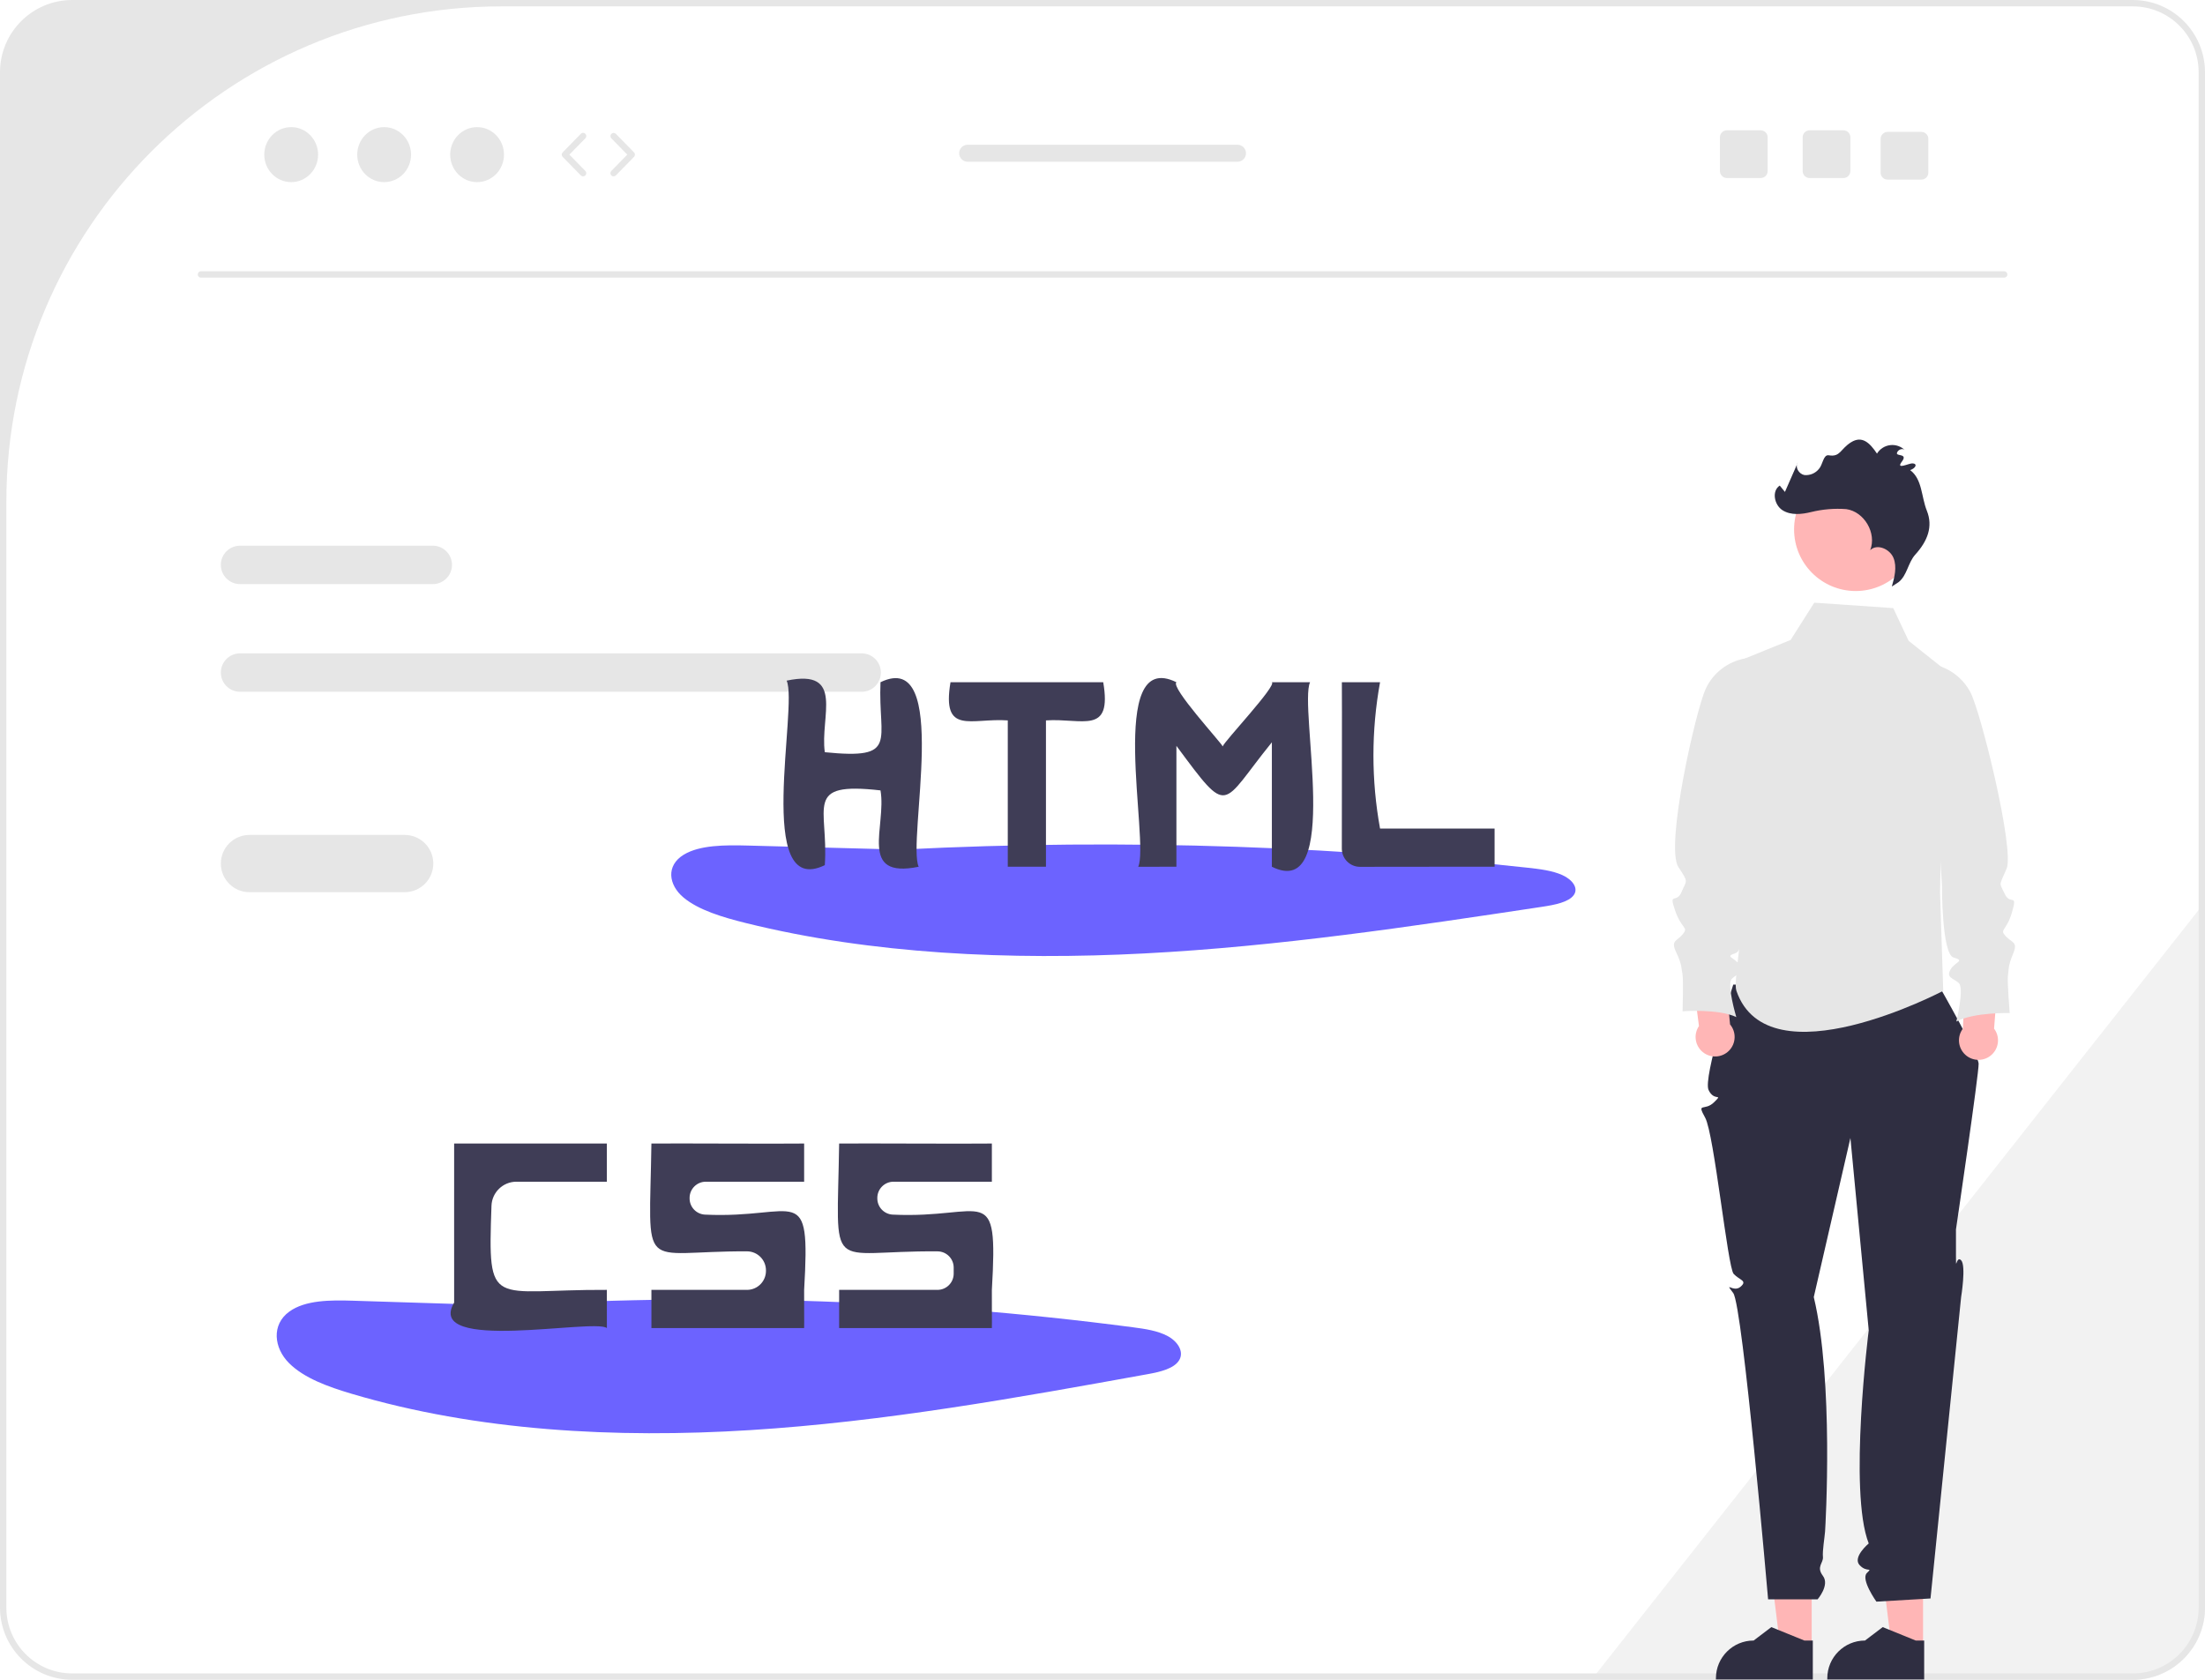
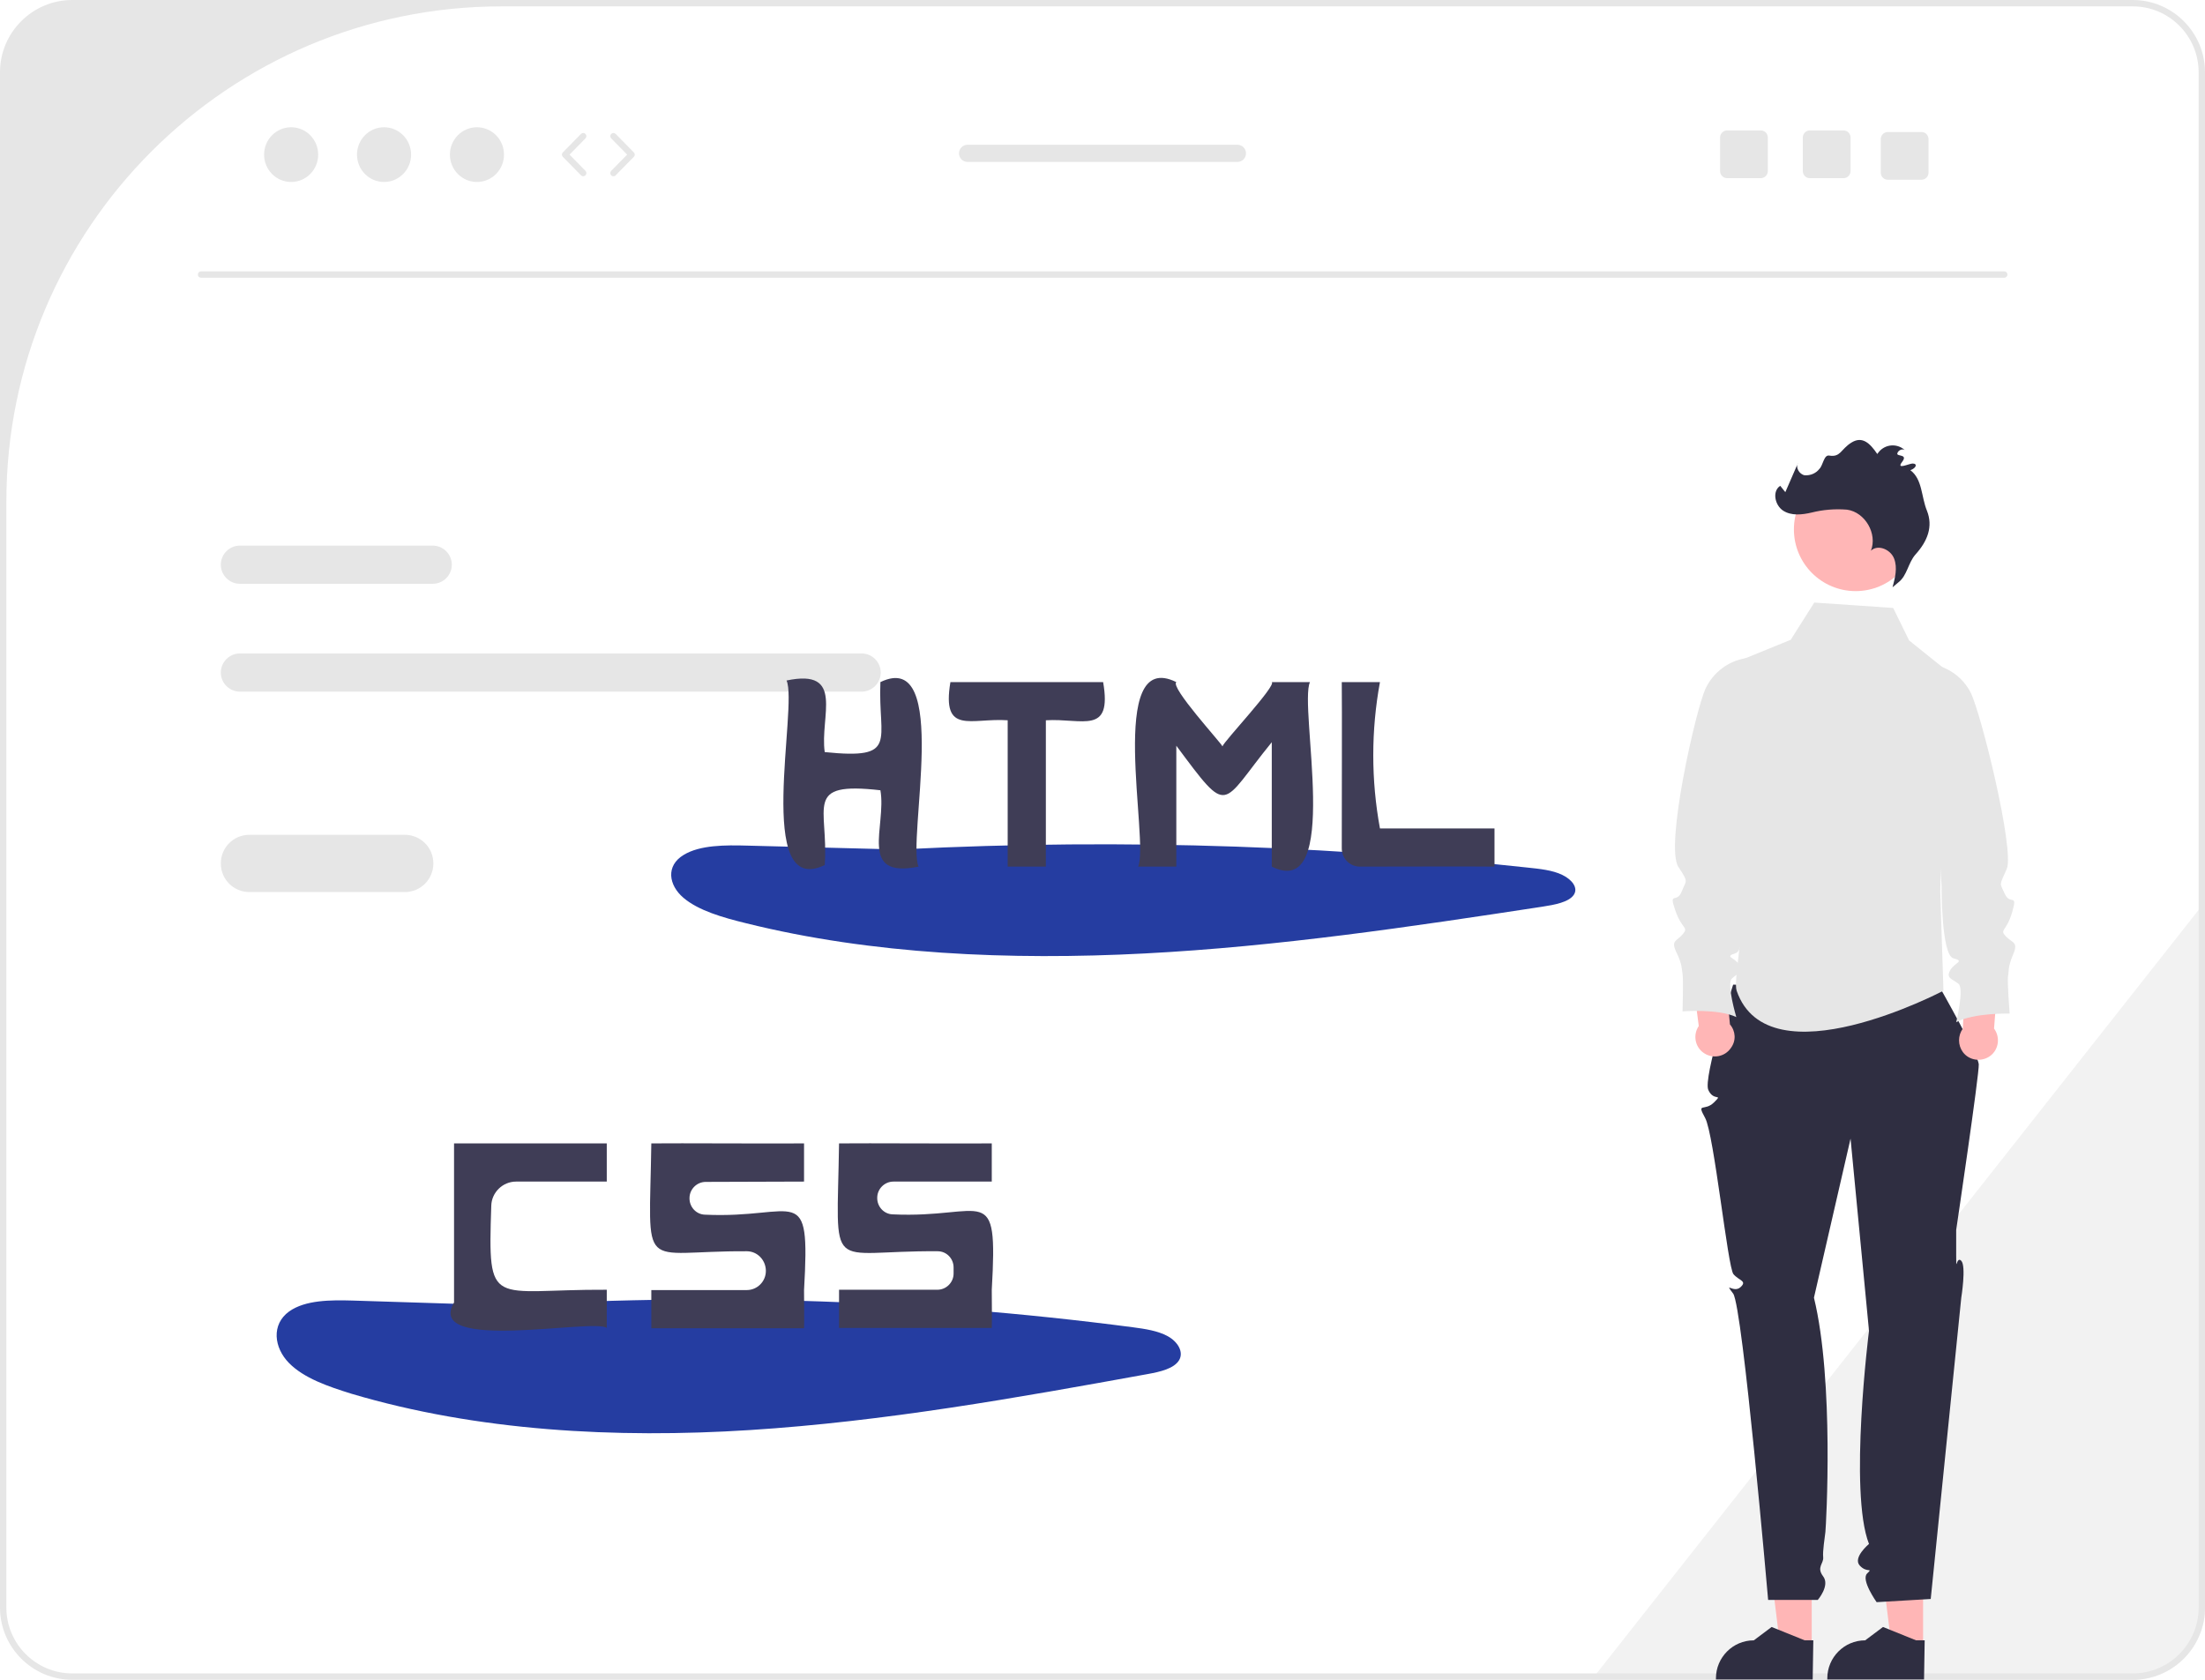
- <svg xmlns="http://www.w3.org/2000/svg" data-name="Layer 1" width="693" height="528" viewBox="0 0 693 528">
-   <path d="M946.5,469.5V691.31A22.717,22.717,0,0,1,923.81,714H753.67l1.58-2L944.5,472.04Z" transform="translate(-253.5 -186)" fill="#f2f2f2" />
-   <path d="M524.312,391.368H328.943a6.036,6.036,0,0,0,0,12.072H524.312a6.036,6.036,0,0,0,0-12.072Z" transform="translate(-253.5 -186)" fill="#e6e6e6" />
-   <path d="M389.518,357.524H328.943a6.036,6.036,0,0,0,0,12.072h60.575a6.036,6.036,0,0,0,0-12.072Z" transform="translate(-253.5 -186)" fill="#e6e6e6" />
-   <path d="M923.81,186H276.19a22.717,22.717,0,0,0-22.69,22.69V691.31A22.717,22.717,0,0,0,276.19,714H923.81a22.717,22.717,0,0,0,22.69-22.69V208.69A22.717,22.717,0,0,0,923.81,186ZM944.5,691.31A20.69,20.69,0,0,1,923.81,712H276.19a20.69,20.69,0,0,1-20.69-20.69V343.676A155.676,155.676,0,0,1,411.176,188H923.81a20.69,20.69,0,0,1,20.69,20.69Z" transform="translate(-253.5 -186)" fill="#e6e6e6" />
-   <path d="M883.39,273.269H316.66a1,1,0,0,1,0-2H883.39a1,1,0,0,1,0,2Z" transform="translate(-253.5 -186)" fill="#e6e6e6" />
-   <ellipse cx="91.515" cy="48.603" rx="8.457" ry="8.645" fill="#e6e6e6" />
-   <ellipse cx="120.729" cy="48.603" rx="8.457" ry="8.645" fill="#e6e6e6" />
-   <ellipse cx="149.942" cy="48.603" rx="8.457" ry="8.645" fill="#e6e6e6" />
-   <path d="M436.754,241.436a.997.997,0,0,1-.715-.301l-5.706-5.833a1.0 1,0,0,1,0-1.398l5.706-5.833a1,1,0,1,1,1.43,1.398l-5.022,5.133,5.022,5.134a1,1,0,0,1-.715,1.699Z" transform="translate(-253.5 -186)" fill="#e6e6e6" />
-   <path d="M446.342,241.436a1,1,0,0,1-.715-1.699l5.021-5.134-5.021-5.133a1,1,0,0,1,1.43-1.398l5.706,5.833a1.0 1,0,0,1,0,1.398l-5.706,5.833A.997.997,0,0,1,446.342,241.436Z" transform="translate(-253.5 -186)" fill="#e6e6e6" />
-   <path d="M832.852,226.959h-10.61a2.189,2.189,0,0,0-2.19,2.19v10.62a2.189,2.189,0,0,0,2.19,2.19h10.61a2.198,2.198,0,0,0,2.2-2.19v-10.62A2.198,2.198,0,0,0,832.852,226.959Z" transform="translate(-253.5 -186)" fill="#e6e6e6" />
-   <path d="M806.852,226.959h-10.61a2.189,2.189,0,0,0-2.19,2.19v10.62a2.189,2.189,0,0,0,2.19,2.19h10.61a2.198,2.198,0,0,0,2.2-2.19v-10.62A2.198,2.198,0,0,0,806.852,226.959Z" transform="translate(-253.5 -186)" fill="#e6e6e6" />
-   <path d="M857.352,227.459h-10.61a2.189,2.189,0,0,0-2.19,2.19v10.62a2.189,2.189,0,0,0,2.19,2.19h10.61a2.198,2.198,0,0,0,2.2-2.19v-10.62A2.198,2.198,0,0,0,857.352,227.459Z" transform="translate(-253.5 -186)" fill="#e6e6e6" />
-   <path d="M642.43,231.499h-84.81a2.67,2.67,0,1,0,0,5.34h84.81a2.67,2.67,0,0,0,0-5.34Z" transform="translate(-253.5 -186)" fill="#e6e6e6" />
-   <path d="M415.107,596.446l-50.717-1.603c-7.034-.222-14.944-.211-19.962,3.424-5.694,4.126-4.832,11.435-.104,16.176s12.277,7.45,19.686,9.652c39.364,11.7,82.929,14.075,125.229,11.428s83.73-10.131,124.955-17.59c3.91-.707,8.341-1.725,9.936-4.446,1.542-2.632-.476-5.807-3.611-7.508s-7.109-2.275-10.943-2.781a1027.708,1027.708,0,0,0-209.501-5.976" transform="translate(-253.5 -186)" fill="#6c63ff" />
-   <path d="M506.23,557.44v-12c-8.708.123-39.87-.089-48,0-.605,41.941-4.313,33.725,30.048,33.888a5.975,5.975,0,0,1,5.952,5.967l0,.18a5.965,5.965,0,0,1-5.965,5.965H458.23v12h48c.067-.04-.049-11.587 0-12,2.03-34.765-1.986-22.261-31.166-23.656a5.095,5.095,0,0,1-4.835-5.095l0-.15a5.1,5.1,0,0,1,5.1-5.1Z" transform="translate(-253.5 -186)" fill="#3f3d56" />
-   <path d="M565.23,557.44v-12c-8.708.123-39.87-.089-48,0-.61,42.305-4.378,33.579,30.952,33.895a5.1,5.1,0,0,1,5.048,5.1c-0.0.63-0,1.275-0,1.907a5.099,5.099,0,0,1-5.1,5.098H517.23v12h48c.067-.04-.049-11.587 0-12,2.03-34.765-1.986-22.261-31.166-23.656a5.095,5.095,0,0,1-4.835-5.095l0-.15a5.1,5.1,0,0,1,5.1-5.1Z" transform="translate(-253.5 -186)" fill="#3f3d56" />
-   <path d="M444.23,557.44v-12h-48c-.034,10.703.025,39.032-0,50-9.409,15.929,44.042,4.901,48.003,8.004C444.23,603.44,444.23,591.44,444.23,591.44c-36.521-.191-37.439,6.646-36.264-26.43a7.844,7.844,0,0,1,7.834-7.571C426.358,557.44,444.23,557.44,444.23,557.44Z" transform="translate(-253.5 -186)" fill="#3f3d56" />
-   <path d="M539.107,453.112l-50.717-1.336c-7.034-.185-14.944-.176-19.962,2.854-5.694,3.439-4.832,9.532-.104,13.484s12.277,6.21,19.686,8.046c39.364,9.753,82.929,11.733,125.229,9.526s83.73-8.445,124.955-14.663c3.91-.59,8.341-1.438,9.936-3.706,1.542-2.194-.476-4.84-3.611-6.258s-7.109-1.896-10.943-2.318a1231.445,1231.445,0,0,0-209.501-4.981" transform="translate(-253.5 -186)" fill="#6c63ff" />
-   <path d="M530.23,400.44c-.817,18.526,5.992,24.358-17.501,21.998-1.587-11.052,6.462-26.39-11.999-22.496,3.698,8.018-10.303,68.844,11.996,57.995,1.252-18.275-7.002-26.29,17.504-23.494,1.965,11.297-7.207,27.921,11.999,23.996C538.531,450.417,552.532,389.596,530.23,400.44Z" transform="translate(-253.5 -186)" fill="#3f3d56" />
-   <path d="M653.23,400.44c1.647,1.017-15.09,18.724-15.452,20.175-.502-1.238-16.477-18.562-14.548-20.174-22.23-10.985-8.375,50.195-12.004,58.002.004-.003,12.004-.003,12.004-.003V420.442c16.867,22.75,13.735,18.922,30-1.117L653.23,458.44c22.229,10.989,8.376-50.199,12.004-58.003C665.23,400.44,653.23,400.44,653.23,400.44Z" transform="translate(-253.5 -186)" fill="#3f3d56" />
-   <path d="M600.23,400.44h-48c-2.82,16.822,6.505,11.18,18.002,12L570.23,458.44h12v-46C593.673,411.662,603.086,417.188,600.23,400.44Z" transform="translate(-253.5 -186)" fill="#3f3d56" />
-   <path d="M687.23,446.44a128.279,128.279,0,0,1,0-46h-12c.069,7.603-.021,38.282-.014,52.312a5.71,5.71,0,0,0,5.706,5.713c12.09.016,35.17-.073,42.309-.024L723.23,446.44Z" transform="translate(-253.5 -186)" fill="#3f3d56" />
-   <path d="M380.681,448.44H331.907a9,9,0,0,0,0,18h48.774a9,9,0,0,0,0-18Z" transform="translate(-253.5 -186)" fill="#e6e6e6" />
-   <polygon points="569.392 517.568 559.491 517.567 554.781 479.377 569.394 479.378 569.392 517.568" fill="#ffb6b6" />
-   <path d="M823.241,713.897l-30.447-.001v-.385a11.851,11.851,0,0,1,11.851-11.851h.001l5.562-4.219,10.377,4.22,2.658 0Z" transform="translate(-253.5 -186)" fill="#2f2e41" />
-   <polygon points="604.392 517.568 594.491 517.567 589.781 479.377 604.394 479.378 604.392 517.568" fill="#ffb6b6" />
-   <path d="M858.241,713.897l-30.447-.001v-.385a11.851,11.851,0,0,1,11.851-11.851h.001l5.562-4.219,10.377,4.22,2.658 0Z" transform="translate(-253.5 -186)" fill="#2f2e41" />
-   <path d="M798.239,495.48s-9.526,29.258-7.768,33.109S795.23,529.44,792.23,532.44s-5.619-.189-2.809,4.906,7.066,47.034,8.938,49.064,4.446,2.085,2.159,4.057S795.23,588.44,798.23,592.44s10.961,96.276,10.961,96.276h15.551s3.873-4.465,1.681-7.37.192-4.025,0-5.965.537-6.123.672-8.031,2.764-47.378-3.551-73.643l11.514-50.012,5.757,60.446s-6.416,50.702,0,67.001c0,0-5.172,4.307-2.878,6.803S842.23,678.44,840.23,680.44s3,9,3,9l17-1,9.622-94.734s1.622-9.88,0-11.573S868.23,586.44,868.23,580.44v-8s7.251-49.205,7.125-52.102S863.23,496.44,863.23,496.44Z" transform="translate(-253.5 -186)" fill="#2f2e41" />
-   <path d="M848.519,377.147l-24.823-1.707-7.428,11.712-17.889,7.273v57.695A55.6,55.6,0,0,1,801.23,469.44c-.068,11.495-3.023,25.035-2,28,10,29,65,0,65,0l-1-31,1.357-70.059-11.239-8.964Z" transform="translate(-253.5 -186)" fill="#e6e6e6" />
-   <path d="M797.233,508.005,795.521,489.763l-10.557-.476,2.496,19.221a6.133,6.133,0,1,0,9.773-.504Z" transform="translate(-253.5 -186)" fill="#ffb6b6" />
-   <path d="M802.428,392.886l-.293.05a16.988,16.988,0,0,0-12.585,9.628c-3.023,6.538-12.84,49.517-8.537,55.998,3.338,5.027,2.527,4.046.958,7.838s-4.096-.254-2.025,5.764,4.347,5.159,2.424,7.485-3.894,1.869-2.025,5.764,1.566,5.209,1.919,6.675.046,11.782.046,11.782,11.276-.855,16.888,1.827c0,0-3.131-10.418-1.361-12.086s3.894-1.869,2.378-4.297-4.954-2.53-1.212-3.742,2.537-22.956,2.537-22.956C807.705,446.475,805.27,419.927,802.428,392.886Z" transform="translate(-253.5 -186)" fill="#e6e6e6" />
-   <path d="M870.422,509.306l.789-18.304,10.519-1.008-1.523,19.323a6.133,6.133,0,1,1-9.786-.01Z" transform="translate(-253.5 -186)" fill="#ffb6b6" />
-   <path d="M859.426,394.597l.295.035a16.988,16.988,0,0,1,13.054,8.981c3.349,6.377,13.945,49.569,11.351,55.496-2.419,5.528-2.319,4.168-.561,7.876s4.078-.461,2.313,5.654-4.081,5.372-2.044,7.597,3.984,1.671,2.313,5.654-1.301,5.281-1.58,6.764.548,11.769.548,11.769-11.305-.285-16.774,2.676c0,0,2.602-10.562.749-12.139s-3.984-1.671-2.592-4.172,4.821-2.777,1.022-3.799-3.692-22.798-3.692-22.798Z" transform="translate(-253.5 -186)" fill="#e6e6e6" />
-   <circle cx="583.217" cy="166.41" r="19.362" fill="#ffb6b6" />
-   <path d="M850.192,368.984c2.693-2.107,2.954-6.124,5.252-8.657,3.842-4.234,5.647-8.789,3.635-13.805-1.78-4.437-1.402-9.891-5.236-12.747,1.883-.682,2.326-2.097.665-2.123-1.12-.018-5.297,2.124-3.287-.544s-1.795-1.615-1.543-2.707,1.865-1.697,2.577-.831a5.64,5.64,0,0,0-8.846,1.012c-2.265-3.394-4.668-5.729-8.134-3.575-3.403,2.115-3.359,4.73-7.019,4.102-1.721-.295-1.883,2.955-3.059,4.246a5.247,5.247,0,0,1-4.609,1.966c-1.715-.324-3.027-2.462-2.066-3.919l-4.043,9.224-1.629-1.999c-2.589,1.687-1.739,6.09.867,7.751s5.993,1.306,8.994.57a35.276,35.276,0,0,1,11.052-.917c5.666.8,9.613,7.575,7.515,12.899,2.177-2.138,6.204-.364,7.332,2.471s.301,6.029-.535,8.964" transform="translate(-253.5 -186)" fill="#2f2e41" />
+ <svg xmlns="http://www.w3.org/2000/svg" version="1.1" id="Layer_1" x="0px" y="0px" viewBox="0 0 693 528" style="enable-background:new 0 0 693 528;" xml:space="preserve">
+   <style type="text/css">
+ 	.st0{fill:#F2F2F2;}
+ 	.st1{fill:#E6E6E6;}
+ 	.st2{fill:#253DA1;}
+ 	.st3{fill:#3F3D56;}
+ 	.st4{fill:#FFB6B6;}
+ 	.st5{fill:#2F2E41;}
+ </style>
+   <path class="st0" d="M693,283.5v221.8c0,12.5-10.2,22.7-22.7,22.7H500.2l1.6-2L691,286L693,283.5z" />
+   <path class="st1" d="M270.8,205.4H75.4c-3.3,0-6,2.7-6,6c0,3.3,2.7,6,6,6h195.4c3.3,0,6-2.7,6-6  C276.8,208.1,274.1,205.4,270.8,205.4z" />
+   <path class="st1" d="M136,171.5H75.4c-3.3,0-6,2.7-6,6c0,3.3,2.7,6,6,6H136c3.3,0,6-2.7,6-6C142,174.2,139.3,171.5,136,171.5  L136,171.5z" />
+   <path class="st1" d="M670.3,0H22.7C10.2,0,0,10.2,0,22.7v482.6C0,517.8,10.2,528,22.7,528h647.6c12.5,0,22.7-10.2,22.7-22.7V22.7  C693,10.2,682.8,0,670.3,0z M691,505.3c0,11.4-9.3,20.7-20.7,20.7l0,0H22.7C11.3,526,2,516.7,2,505.3l0,0V157.7  C2,71.7,71.7,2,157.7,2h512.6c11.4,0,20.7,9.3,20.7,20.7l0,0V505.3z" />
+   <path class="st1" d="M629.9,87.3H63.2c-0.6,0-1-0.4-1-1s0.4-1,1-1h566.7c0.6,0,1,0.4,1,1S630.4,87.3,629.9,87.3z" />
+   <ellipse class="st1" cx="91.5" cy="48.6" rx="8.5" ry="8.6" />
+   <ellipse class="st1" cx="120.7" cy="48.6" rx="8.5" ry="8.6" />
+   <ellipse class="st1" cx="149.9" cy="48.6" rx="8.5" ry="8.6" />
+   <path class="st1" d="M183.3,55.4c-0.3,0-0.5-0.1-0.7-0.3l-5.7-5.8c-0.4-0.4-0.4-1,0-1.4l5.7-5.8c0.4-0.4,1-0.4,1.4,0  c0.4,0.4,0.4,1,0,1.4c0,0,0,0,0,0l-5,5.1l5,5.1c0.4,0.4,0.4,1,0,1.4C183.8,55.3,183.5,55.4,183.3,55.4L183.3,55.4z" />
+   <path class="st1" d="M192.8,55.4c-0.6,0-1-0.4-1-1c0-0.3,0.1-0.5,0.3-0.7l5-5.1l-5-5.1c-0.4-0.4-0.4-1,0-1.4c0.4-0.4,1-0.4,1.4,0  l5.7,5.8c0.4,0.4,0.4,1,0,1.4l-5.7,5.8C193.4,55.3,193.1,55.4,192.8,55.4z" />
+   <path class="st1" d="M579.4,41h-10.6c-1.2,0-2.2,1-2.2,2.2c0,0,0,0,0,0v10.6c0,1.2,1,2.2,2.2,2.2c0,0,0,0,0,0h10.6  c1.2,0,2.2-1,2.2-2.2V43.1C581.5,41.9,580.6,41,579.4,41z" />
+   <path class="st1" d="M553.4,41h-10.6c-1.2,0-2.2,1-2.2,2.2c0,0,0,0,0,0v10.6c0,1.2,1,2.2,2.2,2.2c0,0,0,0,0,0h10.6  c1.2,0,2.2-1,2.2-2.2V43.1C555.5,41.9,554.6,41,553.4,41z" />
+   <path class="st1" d="M603.9,41.5h-10.6c-1.2,0-2.2,1-2.2,2.2c0,0,0,0,0,0v10.6c0,1.2,1,2.2,2.2,2.2c0,0,0,0,0,0h10.6  c1.2,0,2.2-1,2.2-2.2V43.6C606,42.4,605.1,41.5,603.9,41.5z" />
+   <path class="st1" d="M388.9,45.5h-84.8c-1.5,0-2.7,1.2-2.7,2.7c0,1.5,1.2,2.7,2.7,2.7c0,0,0,0,0,0h84.8c1.5,0,2.7-1.2,2.7-2.7  C391.6,46.7,390.4,45.5,388.9,45.5z" />
+   <path class="st2" d="M161.6,410.4l-50.7-1.6c-7-0.2-14.9-0.2-20,3.4c-5.7,4.1-4.8,11.4-0.1,16.2s12.3,7.4,19.7,9.7  c39.4,11.7,82.9,14.1,125.2,11.4s83.7-10.1,125-17.6c3.9-0.7,8.3-1.7,9.9-4.4c1.5-2.6-0.5-5.8-3.6-7.5s-7.1-2.3-10.9-2.8  c-69.4-9.1-139.6-11.1-209.5-6" />
+   <path class="st3" d="M252.7,371.4v-12c-8.7,0.1-39.9-0.1-48,0c-0.6,41.9-4.3,33.7,30,33.9c3.3,0,5.9,2.7,6,6v0.2c0,3.3-2.7,6-6,6  h-30v12h48c0.1,0,0-11.6,0-12c2-34.8-2-22.3-31.2-23.7c-2.7-0.1-4.8-2.4-4.8-5.1v-0.1c0-2.8,2.3-5.1,5.1-5.1L252.7,371.4z" />
+   <path class="st3" d="M311.7,371.4v-12c-8.7,0.1-39.9-0.1-48,0c-0.6,42.3-4.4,33.6,31,33.9c2.8,0,5,2.3,5,5.1c0,0.6,0,1.3,0,1.9  c0,2.8-2.3,5.1-5.1,5.1c0,0,0,0,0,0h-30.9v12h48c0.1,0,0-11.6,0-12c2-34.8-2-22.3-31.2-23.7c-2.7-0.1-4.8-2.4-4.8-5.1v-0.1  c0-2.8,2.3-5.1,5.1-5.1H311.7z" />
+   <path class="st3" d="M190.7,371.4v-12h-48c0,10.7,0,39,0,50c-9.4,15.9,44,4.9,48,8c0,0,0-12,0-12c-36.5-0.2-37.4,6.6-36.3-26.4  c0.1-4.2,3.6-7.6,7.8-7.6C172.9,371.4,190.7,371.4,190.7,371.4z" />
+   <path class="st2" d="M285.6,267.1l-50.7-1.3c-7-0.2-14.9-0.2-20,2.9c-5.7,3.4-4.8,9.5-0.1,13.5s12.3,6.2,19.7,8  c39.4,9.8,82.9,11.7,125.2,9.5s83.7-8.4,125-14.7c3.9-0.6,8.3-1.4,9.9-3.7c1.5-2.2-0.5-4.8-3.6-6.3s-7.1-1.9-10.9-2.3  c-69.6-7.6-139.7-9.3-209.5-5" />
+   <path class="st3" d="M276.7,214.4c-0.8,18.5,6,24.4-17.5,22c-1.6-11.1,6.5-26.4-12-22.5c3.7,8-10.3,68.8,12,58  c1.3-18.3-7-26.3,17.5-23.5c2,11.3-7.2,27.9,12,24C285,264.4,299,203.6,276.7,214.4z" />
+   <path class="st3" d="M399.7,214.4c1.6,1-15.1,18.7-15.5,20.2c-0.5-1.2-16.5-18.6-14.5-20.2c-22.2-11-8.4,50.2-12,58c0,0,12,0,12,0  v-38c16.9,22.7,13.7,18.9,30-1.1l0,39.1c22.2,11,8.4-50.2,12-58C411.7,214.4,399.7,214.4,399.7,214.4z" />
+   <path class="st3" d="M346.7,214.4h-48c-2.8,16.8,6.5,11.2,18,12l0,46h12v-46C340.2,225.7,349.6,231.2,346.7,214.4z" />
+   <path class="st3" d="M433.7,260.4c-2.8-15.2-2.8-30.8,0-46h-12c0.1,7.6,0,38.3,0,52.3c0,3.2,2.6,5.7,5.7,5.7c12.1,0,35.2-0.1,42.3,0  l0-12H433.7z" />
+   <path class="st1" d="M127.2,262.4H78.4c-5,0-9,4-9,9s4,9,9,9h48.8c5,0,9-4,9-9S132.2,262.4,127.2,262.4L127.2,262.4z" />
+   <polygon class="st4" points="569.4,517.6 559.5,517.6 554.8,479.4 569.4,479.4 " />
+   <path class="st5" d="M569.7,527.9l-30.4,0v-0.4c0-6.5,5.3-11.9,11.9-11.9h0l5.6-4.2l10.4,4.2l2.7,0L569.7,527.9z" />
+   <polygon class="st4" points="604.4,517.6 594.5,517.6 589.8,479.4 604.4,479.4 " />
+   <path class="st5" d="M604.7,527.9l-30.4,0v-0.4c0-6.5,5.3-11.9,11.9-11.9h0l5.6-4.2l10.4,4.2l2.7,0L604.7,527.9z" />
+   <path class="st5" d="M544.7,309.5c0,0-9.5,29.3-7.8,33.1s4.8,0.9,1.8,3.9s-5.6-0.2-2.8,4.9s7.1,47,8.9,49.1s4.4,2.1,2.2,4.1  s-5.3-2-2.3,2s11,96.3,11,96.3h15.6c0,0,3.9-4.5,1.7-7.4s0.2-4,0-6s0.5-6.1,0.7-8s2.8-47.4-3.6-73.6l11.5-50l5.8,60.4  c0,0-6.4,50.7,0,67c0,0-5.2,4.3-2.9,6.8s4.3,0.5,2.3,2.5s3,9,3,9l17-1l9.6-94.7c0,0,1.6-9.9,0-11.6s-1.6,4.3-1.6-1.7v-8  c0,0,7.3-49.2,7.1-52.1s-12.1-23.9-12.1-23.9L544.7,309.5z" />
+   <path class="st1" d="M595,191.1l-24.8-1.7l-7.4,11.7l-17.9,7.3v57.7c1.9,5.6,2.8,11.4,2.9,17.3c-0.1,11.5-3,25-2,28c10,29,65,0,65,0  l-1-31l1.4-70.1l-11.2-9L595,191.1z" />
+   <path class="st4" d="M543.7,322l-1.7-18.2l-10.6-0.5l2.5,19.2c-1.9,2.8-1.2,6.6,1.6,8.5s6.6,1.2,8.5-1.6  C545.7,327.1,545.5,324.1,543.7,322L543.7,322z" />
+   <path class="st1" d="M548.9,206.9l-0.3,0c-5.5,0.9-10.2,4.5-12.6,9.6c-3,6.5-12.8,49.5-8.5,56c3.3,5,2.5,4,1,7.8s-4.1-0.3-2,5.8  s4.3,5.2,2.4,7.5s-3.9,1.9-2,5.8s1.6,5.2,1.9,6.7s0,11.8,0,11.8s11.3-0.9,16.9,1.8c0,0-3.1-10.4-1.4-12.1s3.9-1.9,2.4-4.3  s-5-2.5-1.2-3.7s2.5-23,2.5-23C554.2,260.5,551.8,233.9,548.9,206.9z" />
+   <path class="st4" d="M616.9,323.3l0.8-18.3l10.5-1l-1.5,19.3c2,2.7,1.5,6.6-1.2,8.6c-2.7,2-6.6,1.5-8.6-1.2  C615.3,328.5,615.3,325.5,616.9,323.3z" />
+   <path class="st1" d="M605.9,208.6l0.3,0c5.6,0.7,10.5,4,13.1,9c3.3,6.4,13.9,49.6,11.4,55.5c-2.4,5.5-2.3,4.2-0.6,7.9  s4.1-0.5,2.3,5.7s-4.1,5.4-2,7.6s4,1.7,2.3,5.7s-1.3,5.3-1.6,6.8s0.5,11.8,0.5,11.8s-11.3-0.3-16.8,2.7c0,0,2.6-10.6,0.7-12.1  s-4-1.7-2.6-4.2s4.8-2.8,1-3.8s-3.7-22.8-3.7-22.8L605.9,208.6z" />
+   <circle class="st4" cx="583.2" cy="166.4" r="19.4" />
+   <path class="st5" d="M596.7,183c2.7-2.1,3-6.1,5.3-8.7c3.8-4.2,5.6-8.8,3.6-13.8c-1.8-4.4-1.4-9.9-5.2-12.7c1.9-0.7,2.3-2.1,0.7-2.1  c-1.1,0-5.3,2.1-3.3-0.5s-1.8-1.6-1.5-2.7s1.9-1.7,2.6-0.8c-2.2-2.2-5.7-2.3-8-0.1c-0.3,0.3-0.6,0.7-0.9,1.1  c-2.3-3.4-4.7-5.7-8.1-3.6c-3.4,2.1-3.4,4.7-7,4.1c-1.7-0.3-1.9,3-3.1,4.2c-1.1,1.4-2.8,2.1-4.6,2c-1.7-0.3-3-2.5-2.1-3.9l-4,9.2  l-1.6-2c-2.6,1.7-1.7,6.1,0.9,7.8s6,1.3,9,0.6c3.6-0.9,7.3-1.2,11.1-0.9c5.7,0.8,9.6,7.6,7.5,12.9c2.2-2.1,6.2-0.4,7.3,2.5  s0.3,6-0.5,9" />
</svg>
